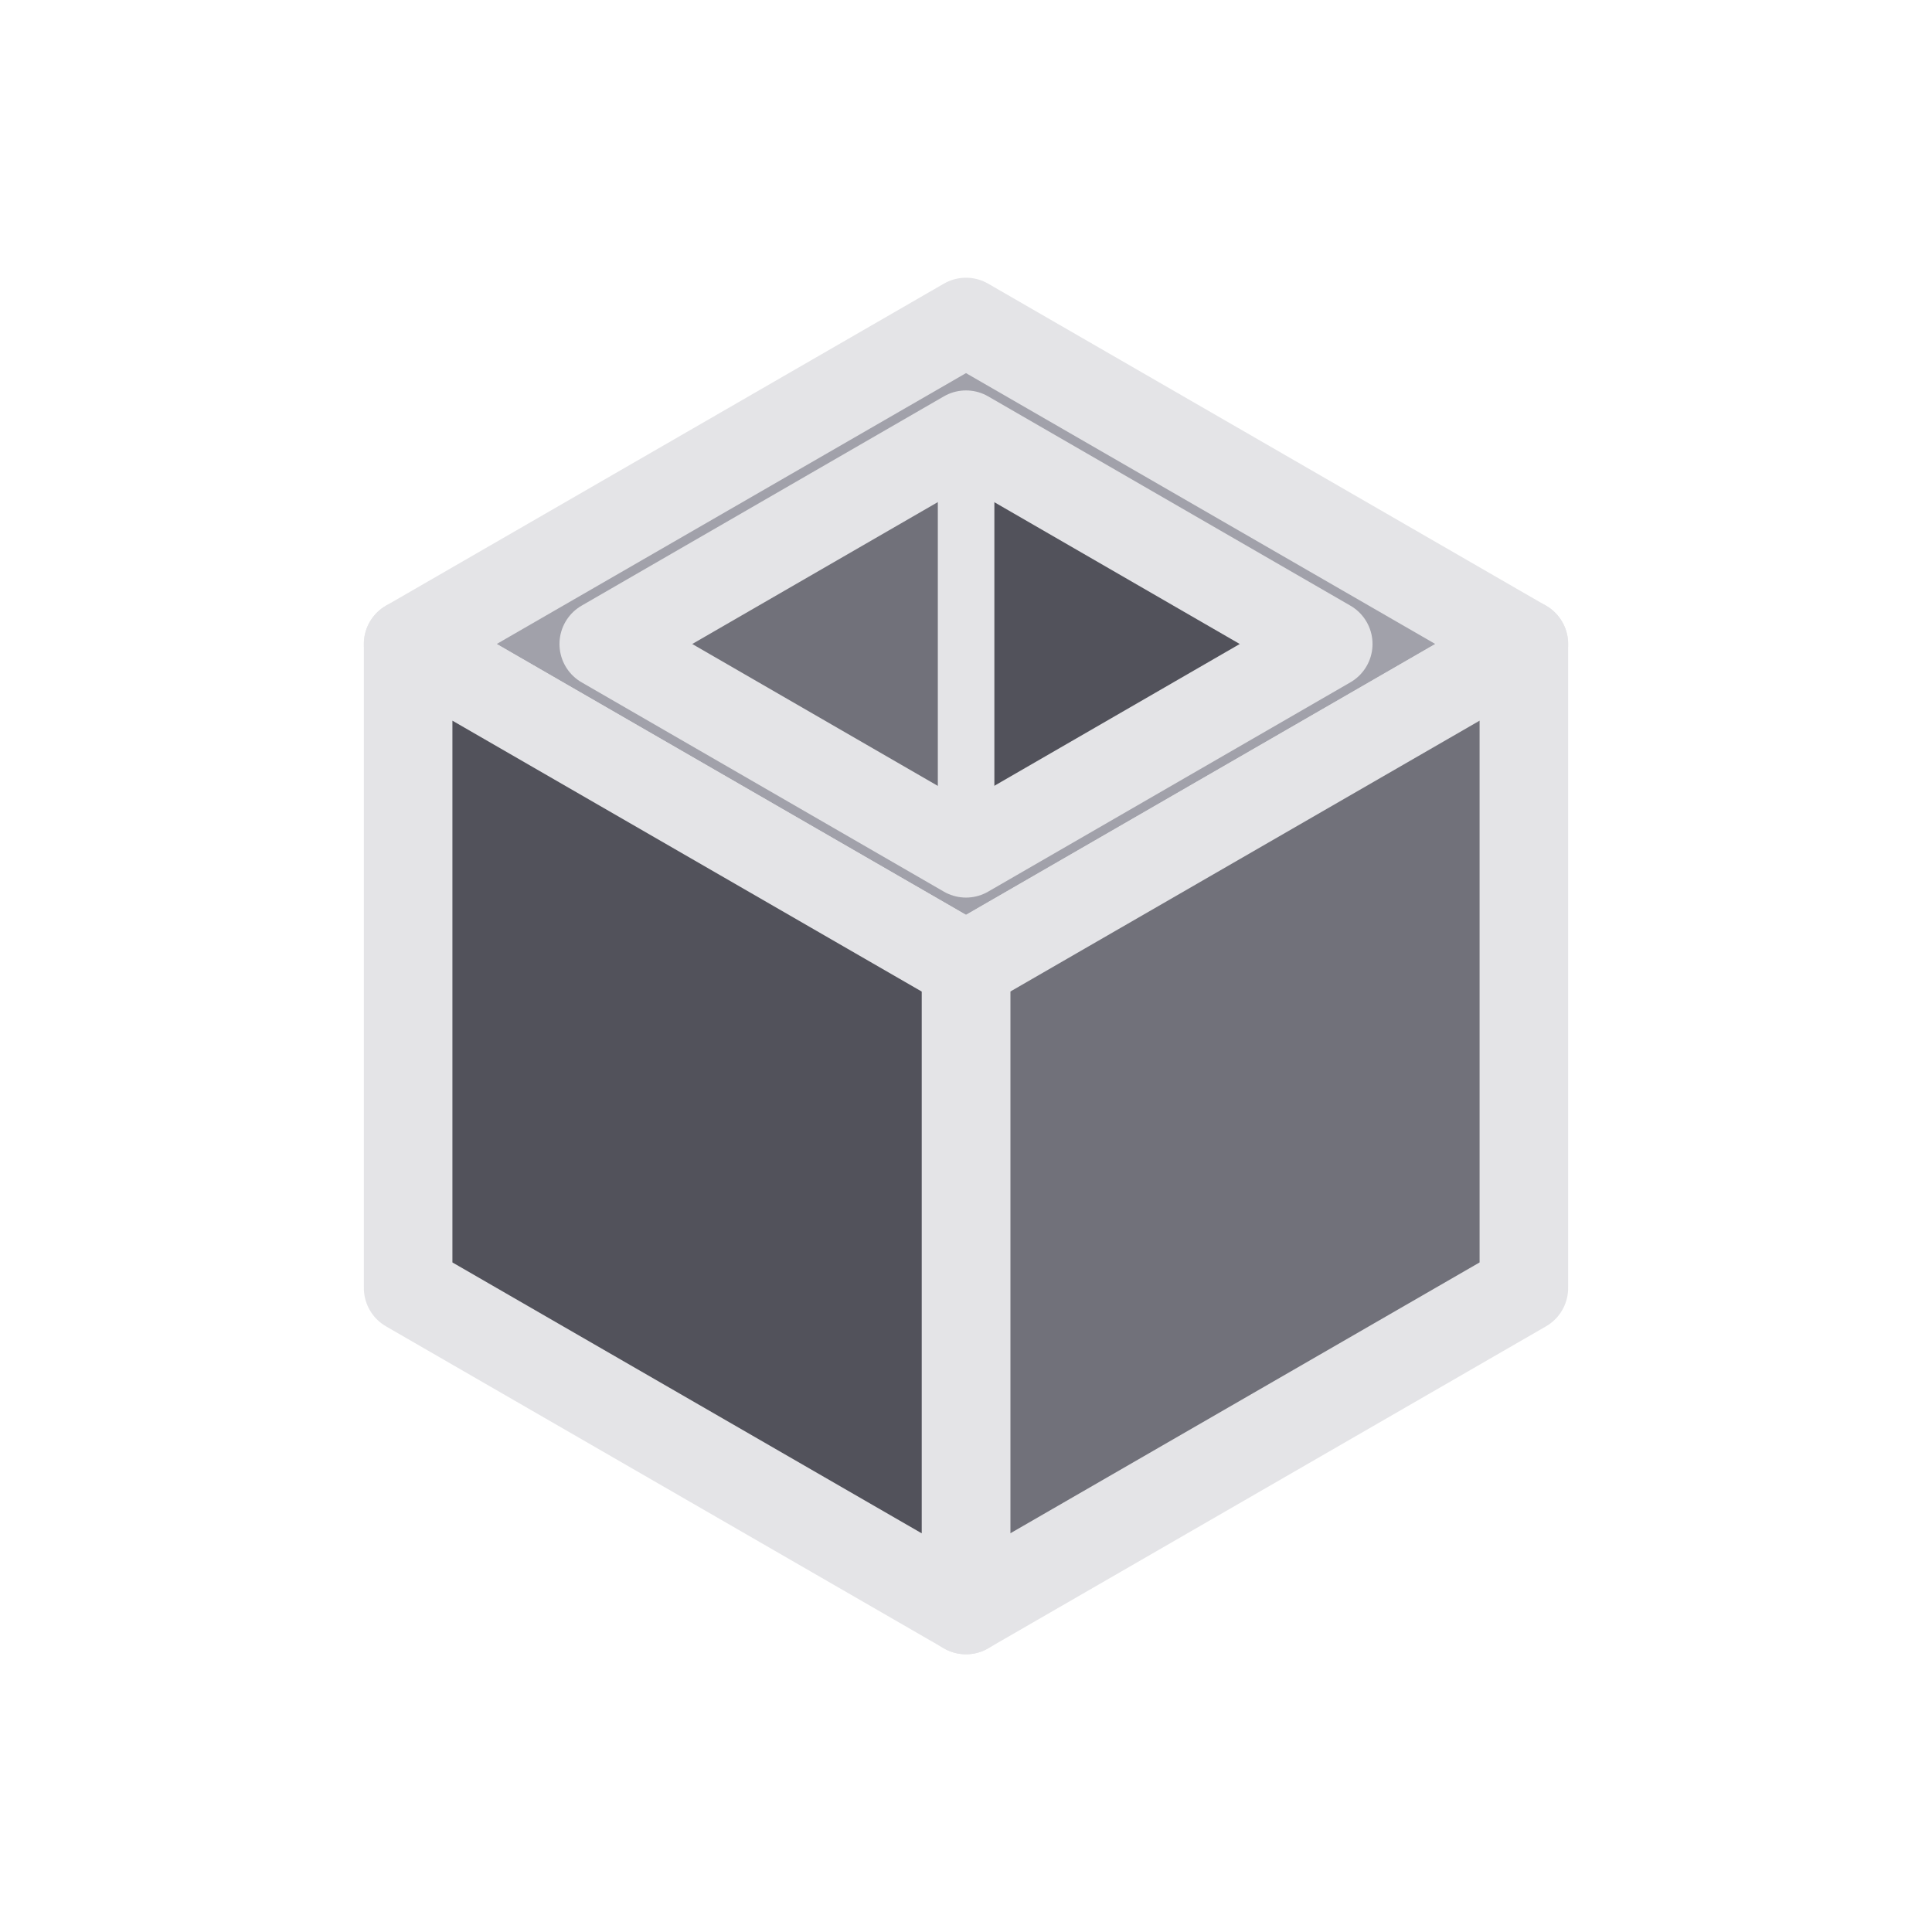
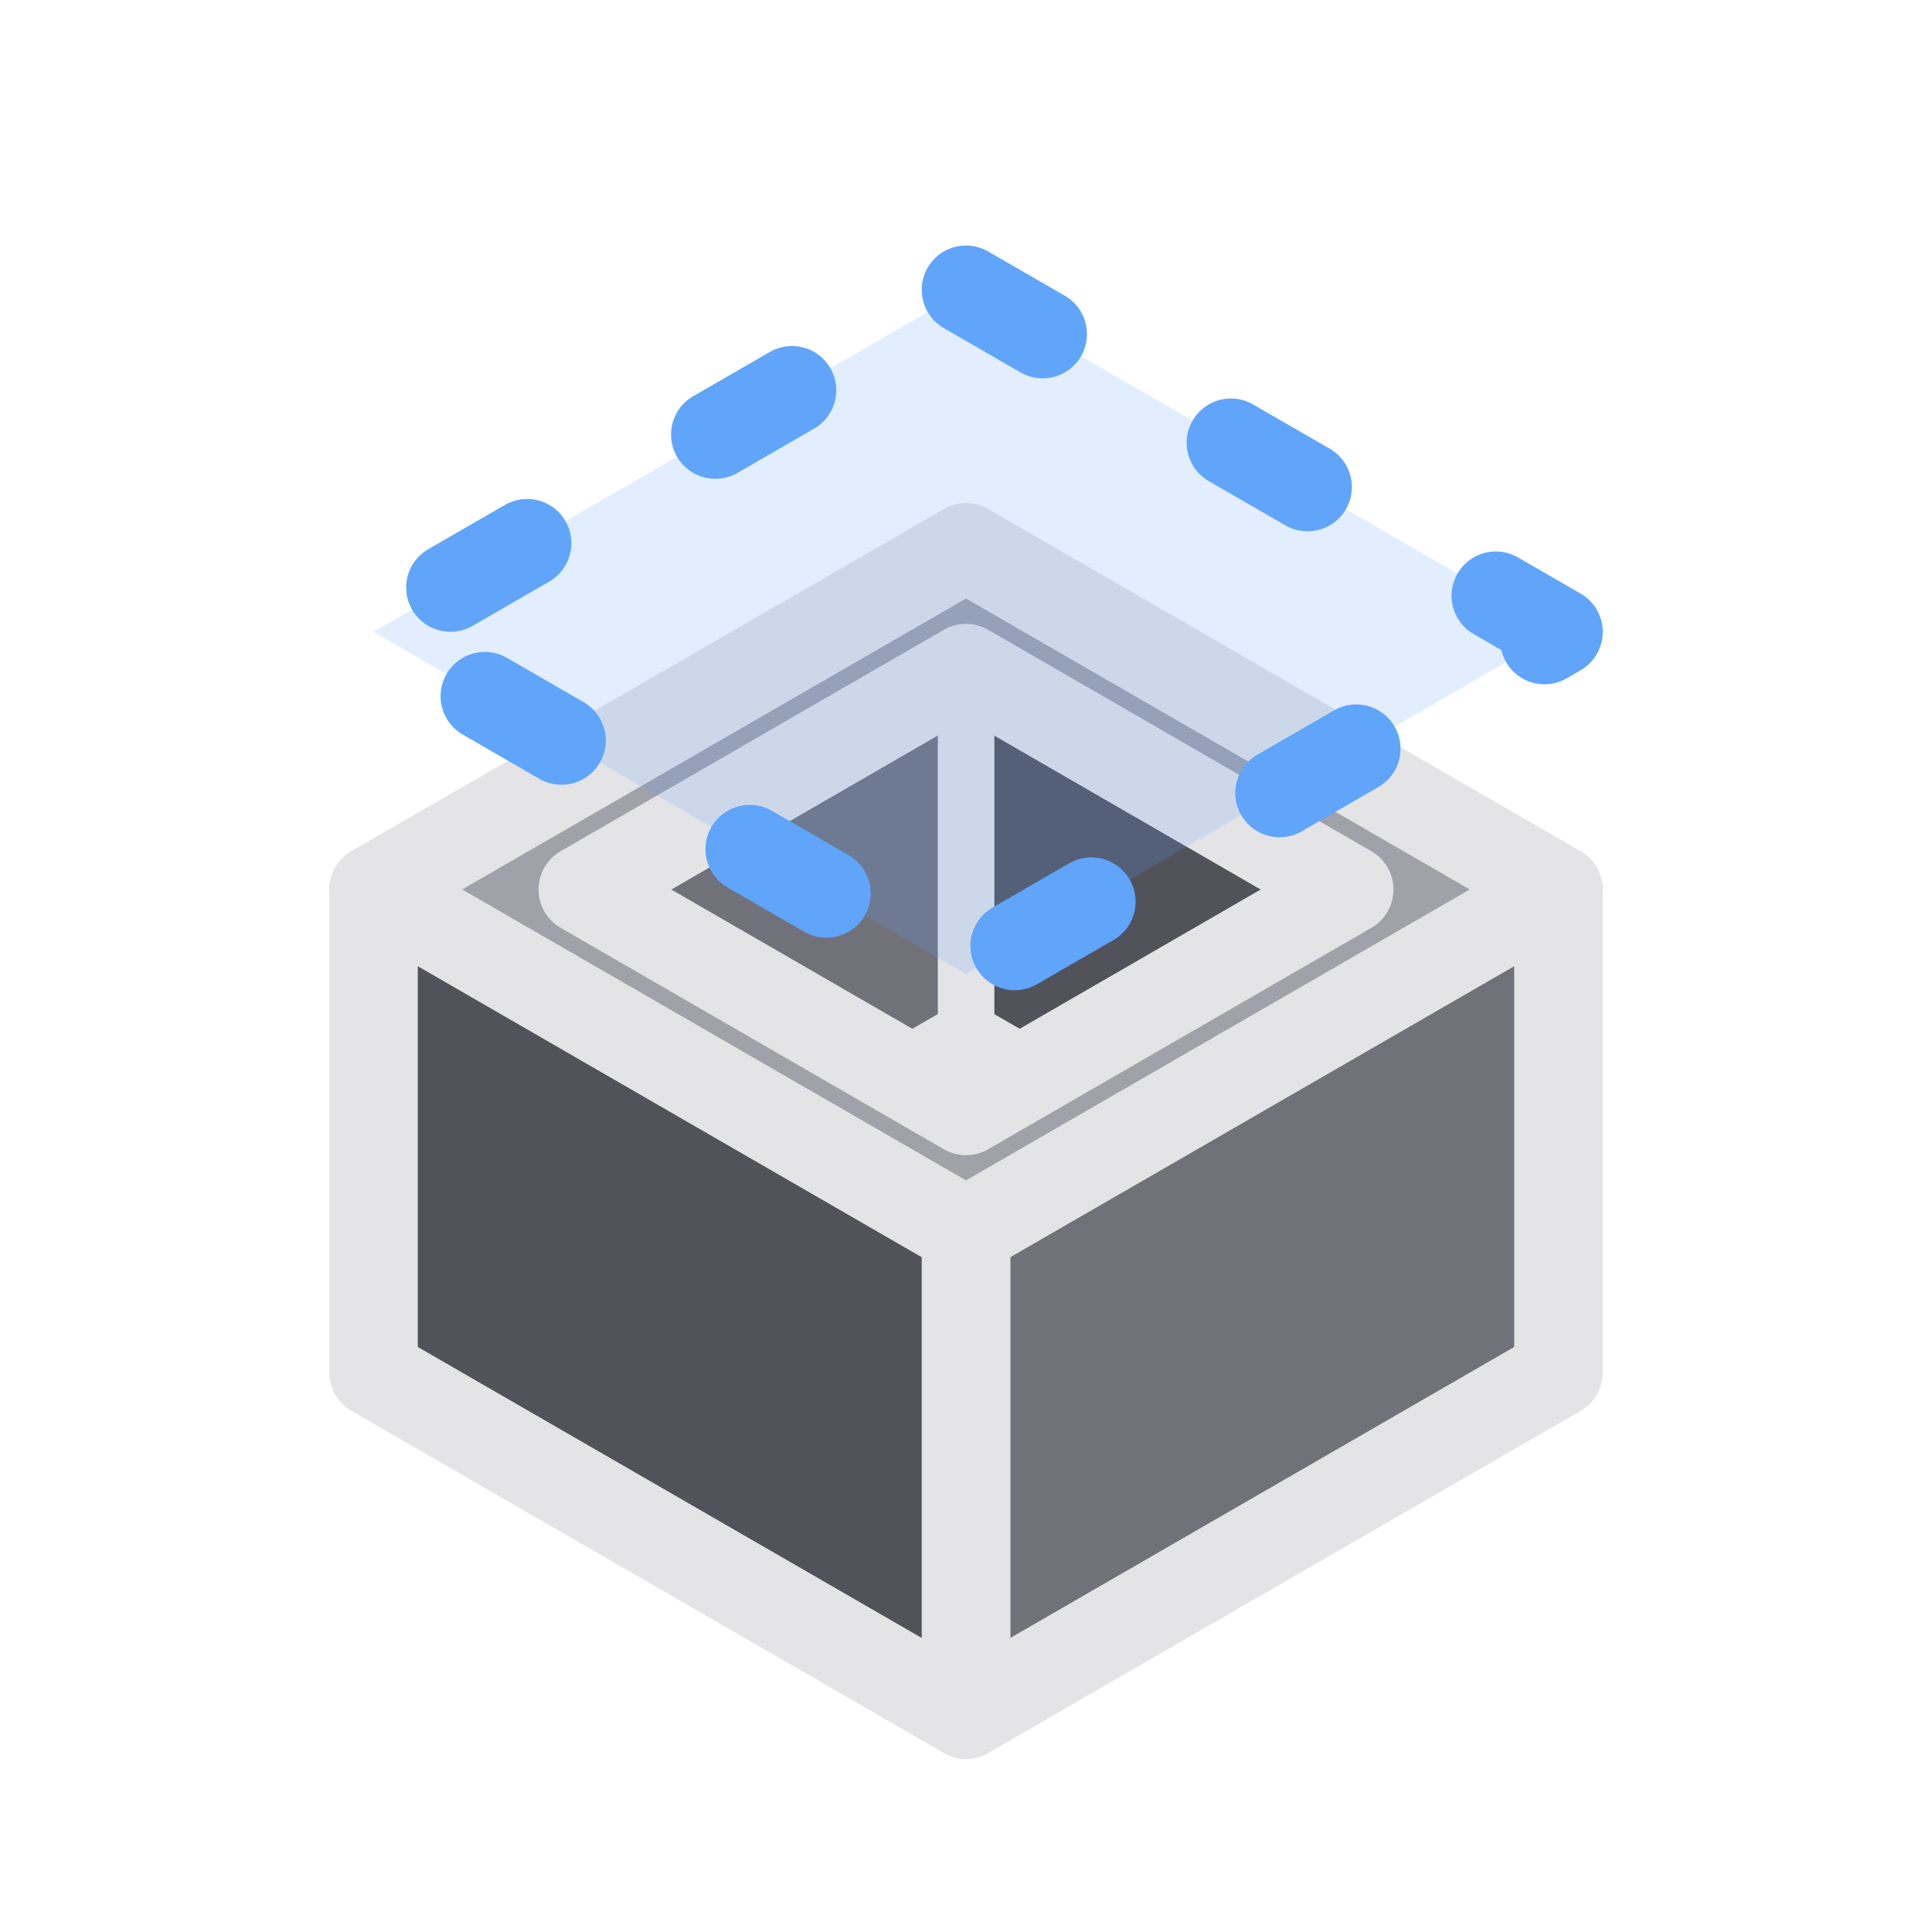
<svg xmlns="http://www.w3.org/2000/svg" viewBox="0 0 24 24" width="24" height="24" fill="none" stroke="#e4e4e7" stroke-width="1.1" stroke-linejoin="round" stroke-linecap="round">
-   <polygon points="12.00,4.00 18.93,8.00 12.00,12.00 5.07,8.00" fill="#a1a1aa" />
-   <polygon points="18.93,8.00 12.00,12.00 12.00,20.00 18.93,16.00" fill="#71717a" />
-   <polygon points="5.07,8.00 12.00,12.00 12.00,20.00 5.07,16.00" fill="#52525b" />
-   <clipPath id="opening">
-     <polygon points="12.00,5.40 16.50,8.00 12.00,10.60 7.50,8.00" />
-   </clipPath>
-   <g clip-path="url(#opening)">
-     <polygon points="12.00,12.00 16.50,14.60 12.00,17.20 7.50,14.60" fill="#a1a1aa" stroke-width="0.7" />
-     <polygon points="12.00,5.40 16.50,8.00 16.50,14.60 12.00,12.00" fill="#52525b" stroke-width="0.7" />
-     <polygon points="12.00,5.40 7.50,8.00 7.50,14.60 12.00,12.00" fill="#71717a" stroke-width="0.7" />
-   </g>
-   <polygon points="12.00,5.40 16.50,8.00 12.00,10.60 7.50,8.00" />
+   <polygon points="12,6.8 19.36,11.05 12,15.3 4.64,11.05" fill="#a1a1aa" />
+   <polygon points="19.36,11.05 12,15.3 12,21.3 19.36,17.05" fill="#71717a" />
+   <polygon points="4.64,11.05 12,15.3 12,21.3 4.64,17.05" fill="#52525b" />
+   <polygon points="12,12.8 12.87,13.3 12,13.8 11.13,13.3" fill="#a1a1aa" stroke-width="0.7" />
+   <polygon points="12,12.8 12,8.3 16.76,11.05 16.76,11.05 12.87,13.3" fill="#52525b" stroke-width="0.7" />
+   <polygon points="12,12.8 12,8.3 7.24,11.05 7.24,11.05 11.13,13.3" fill="#71717a" stroke-width="0.7" />
+   <polygon points="12,8.3 16.76,11.05 12,13.8 7.24,11.05" />
+   <polygon points="12,3.6 19.36,7.85 12,12.1 4.64,7.85" fill="#60a5fa" stroke="#60a5fa" fill-opacity="0.18" stroke-width="1.1" stroke-dasharray="1.1 2.7" />
</svg>
